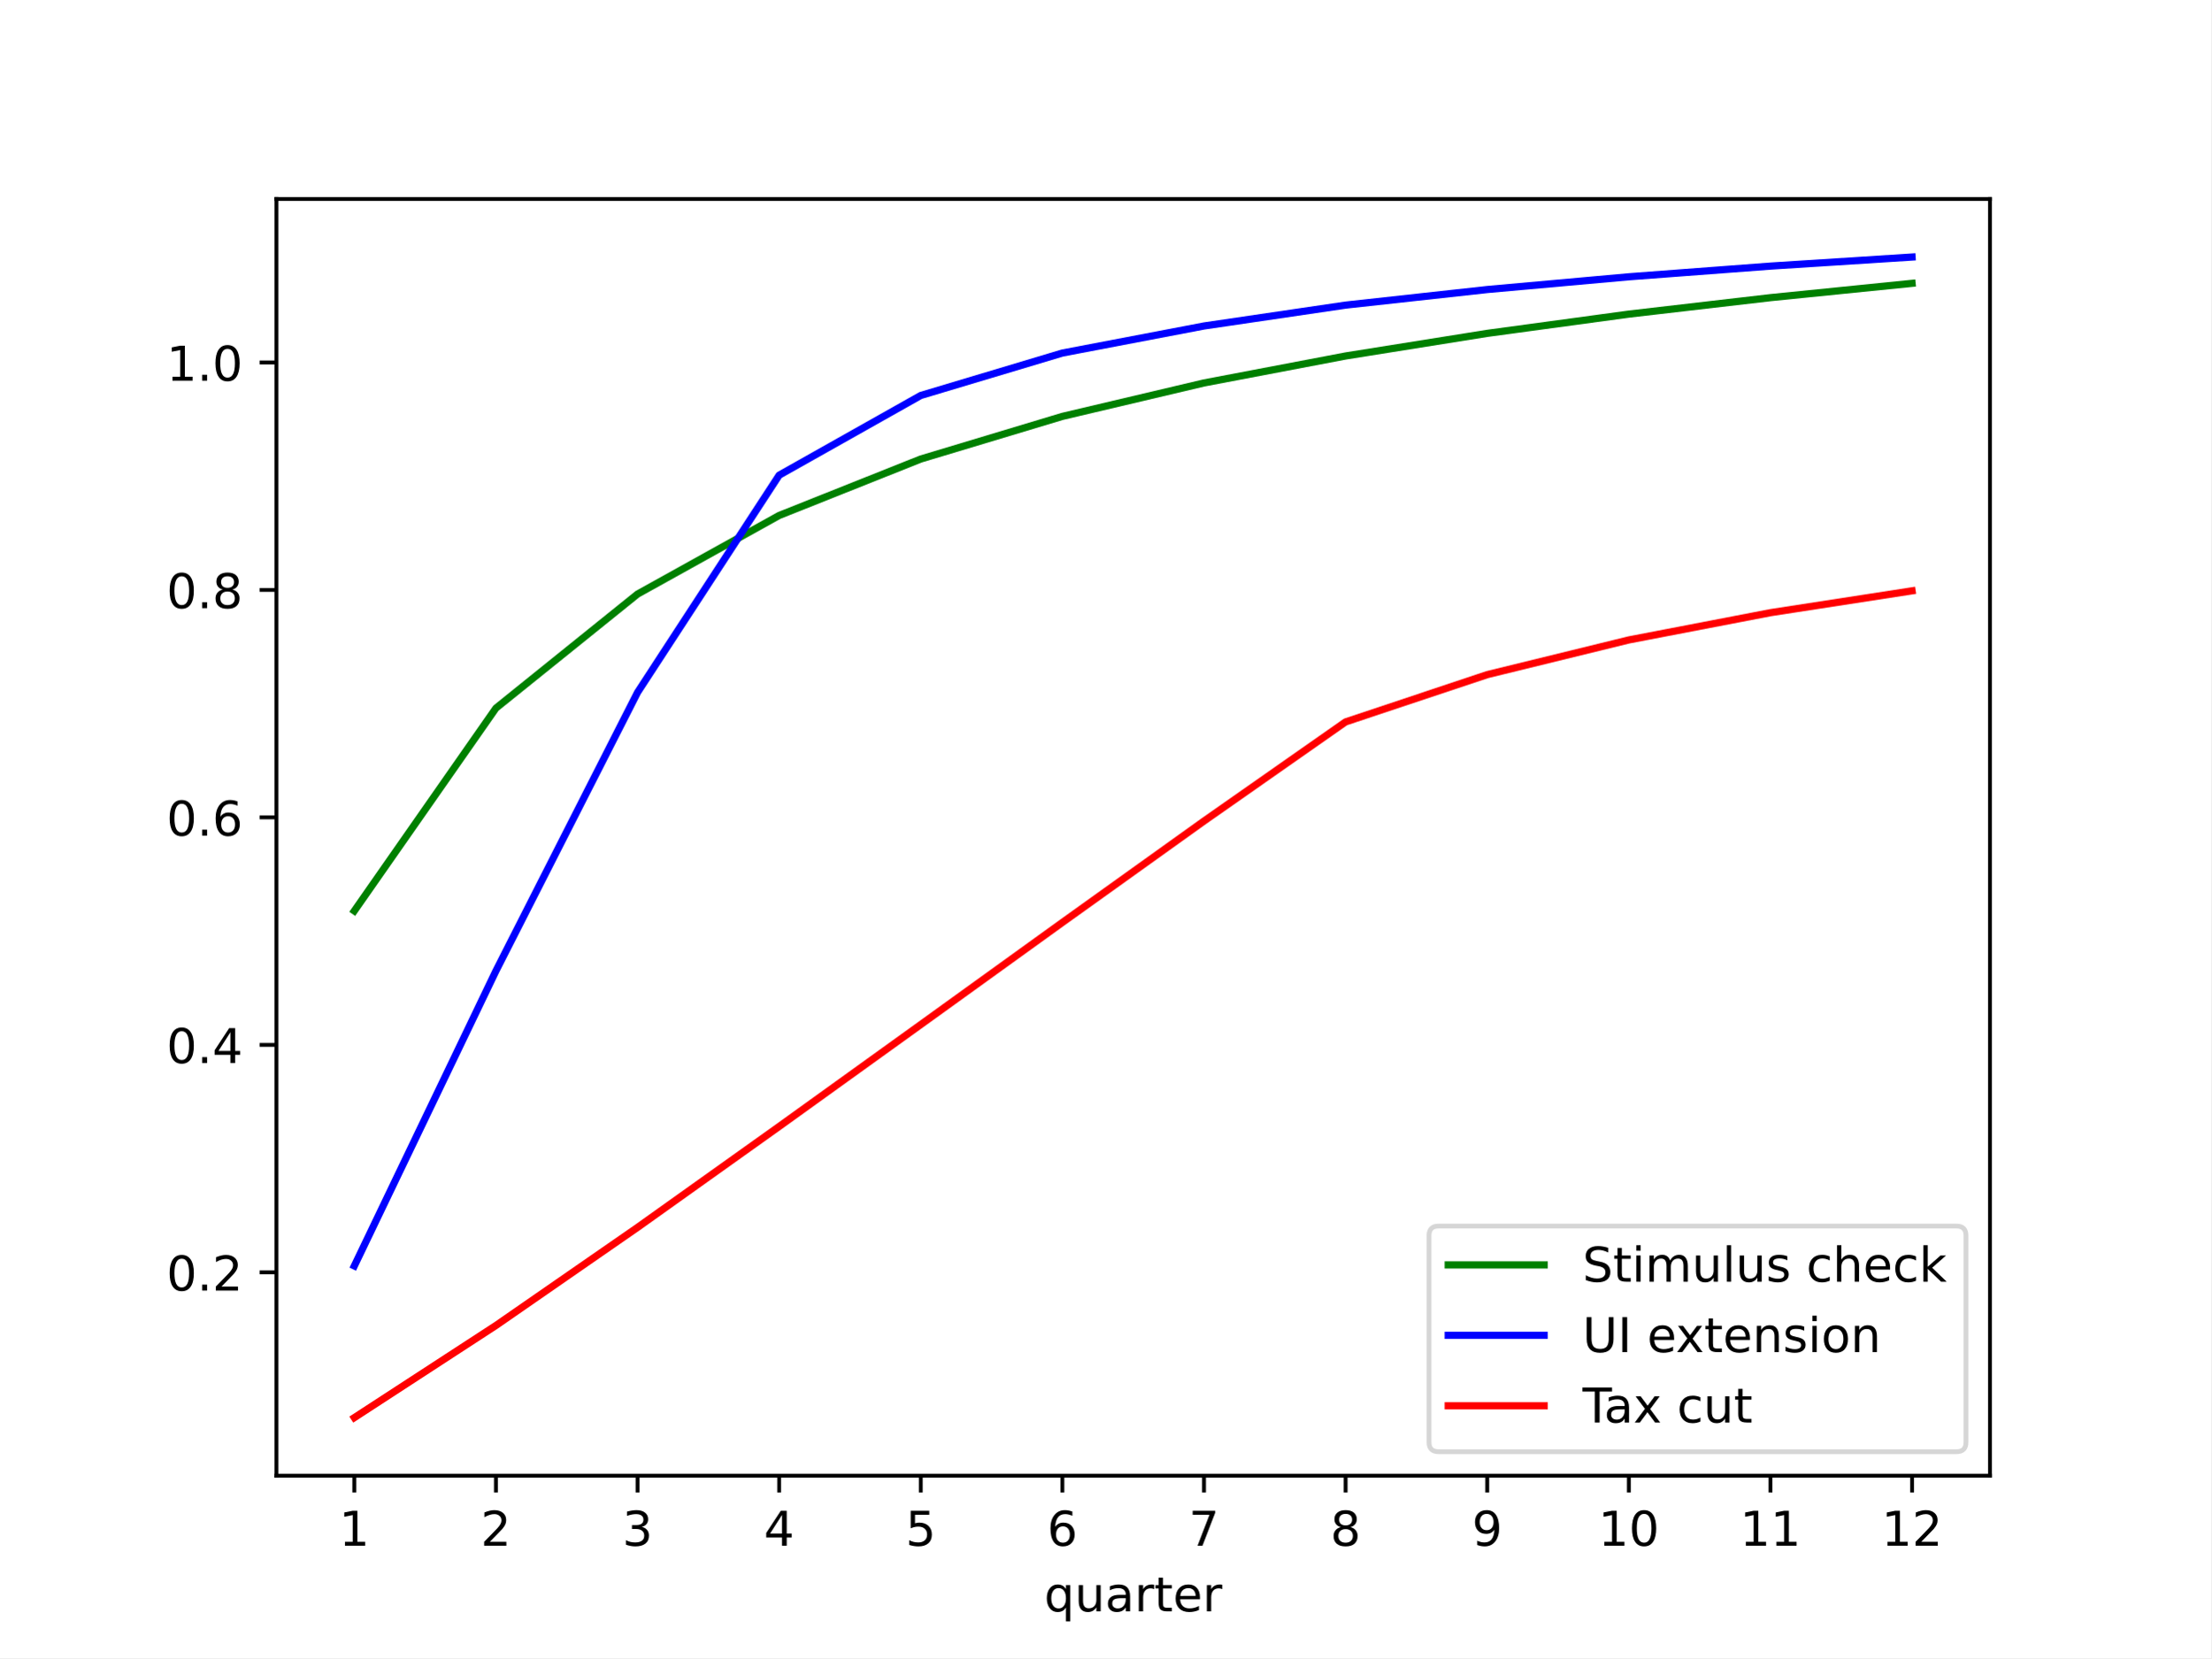
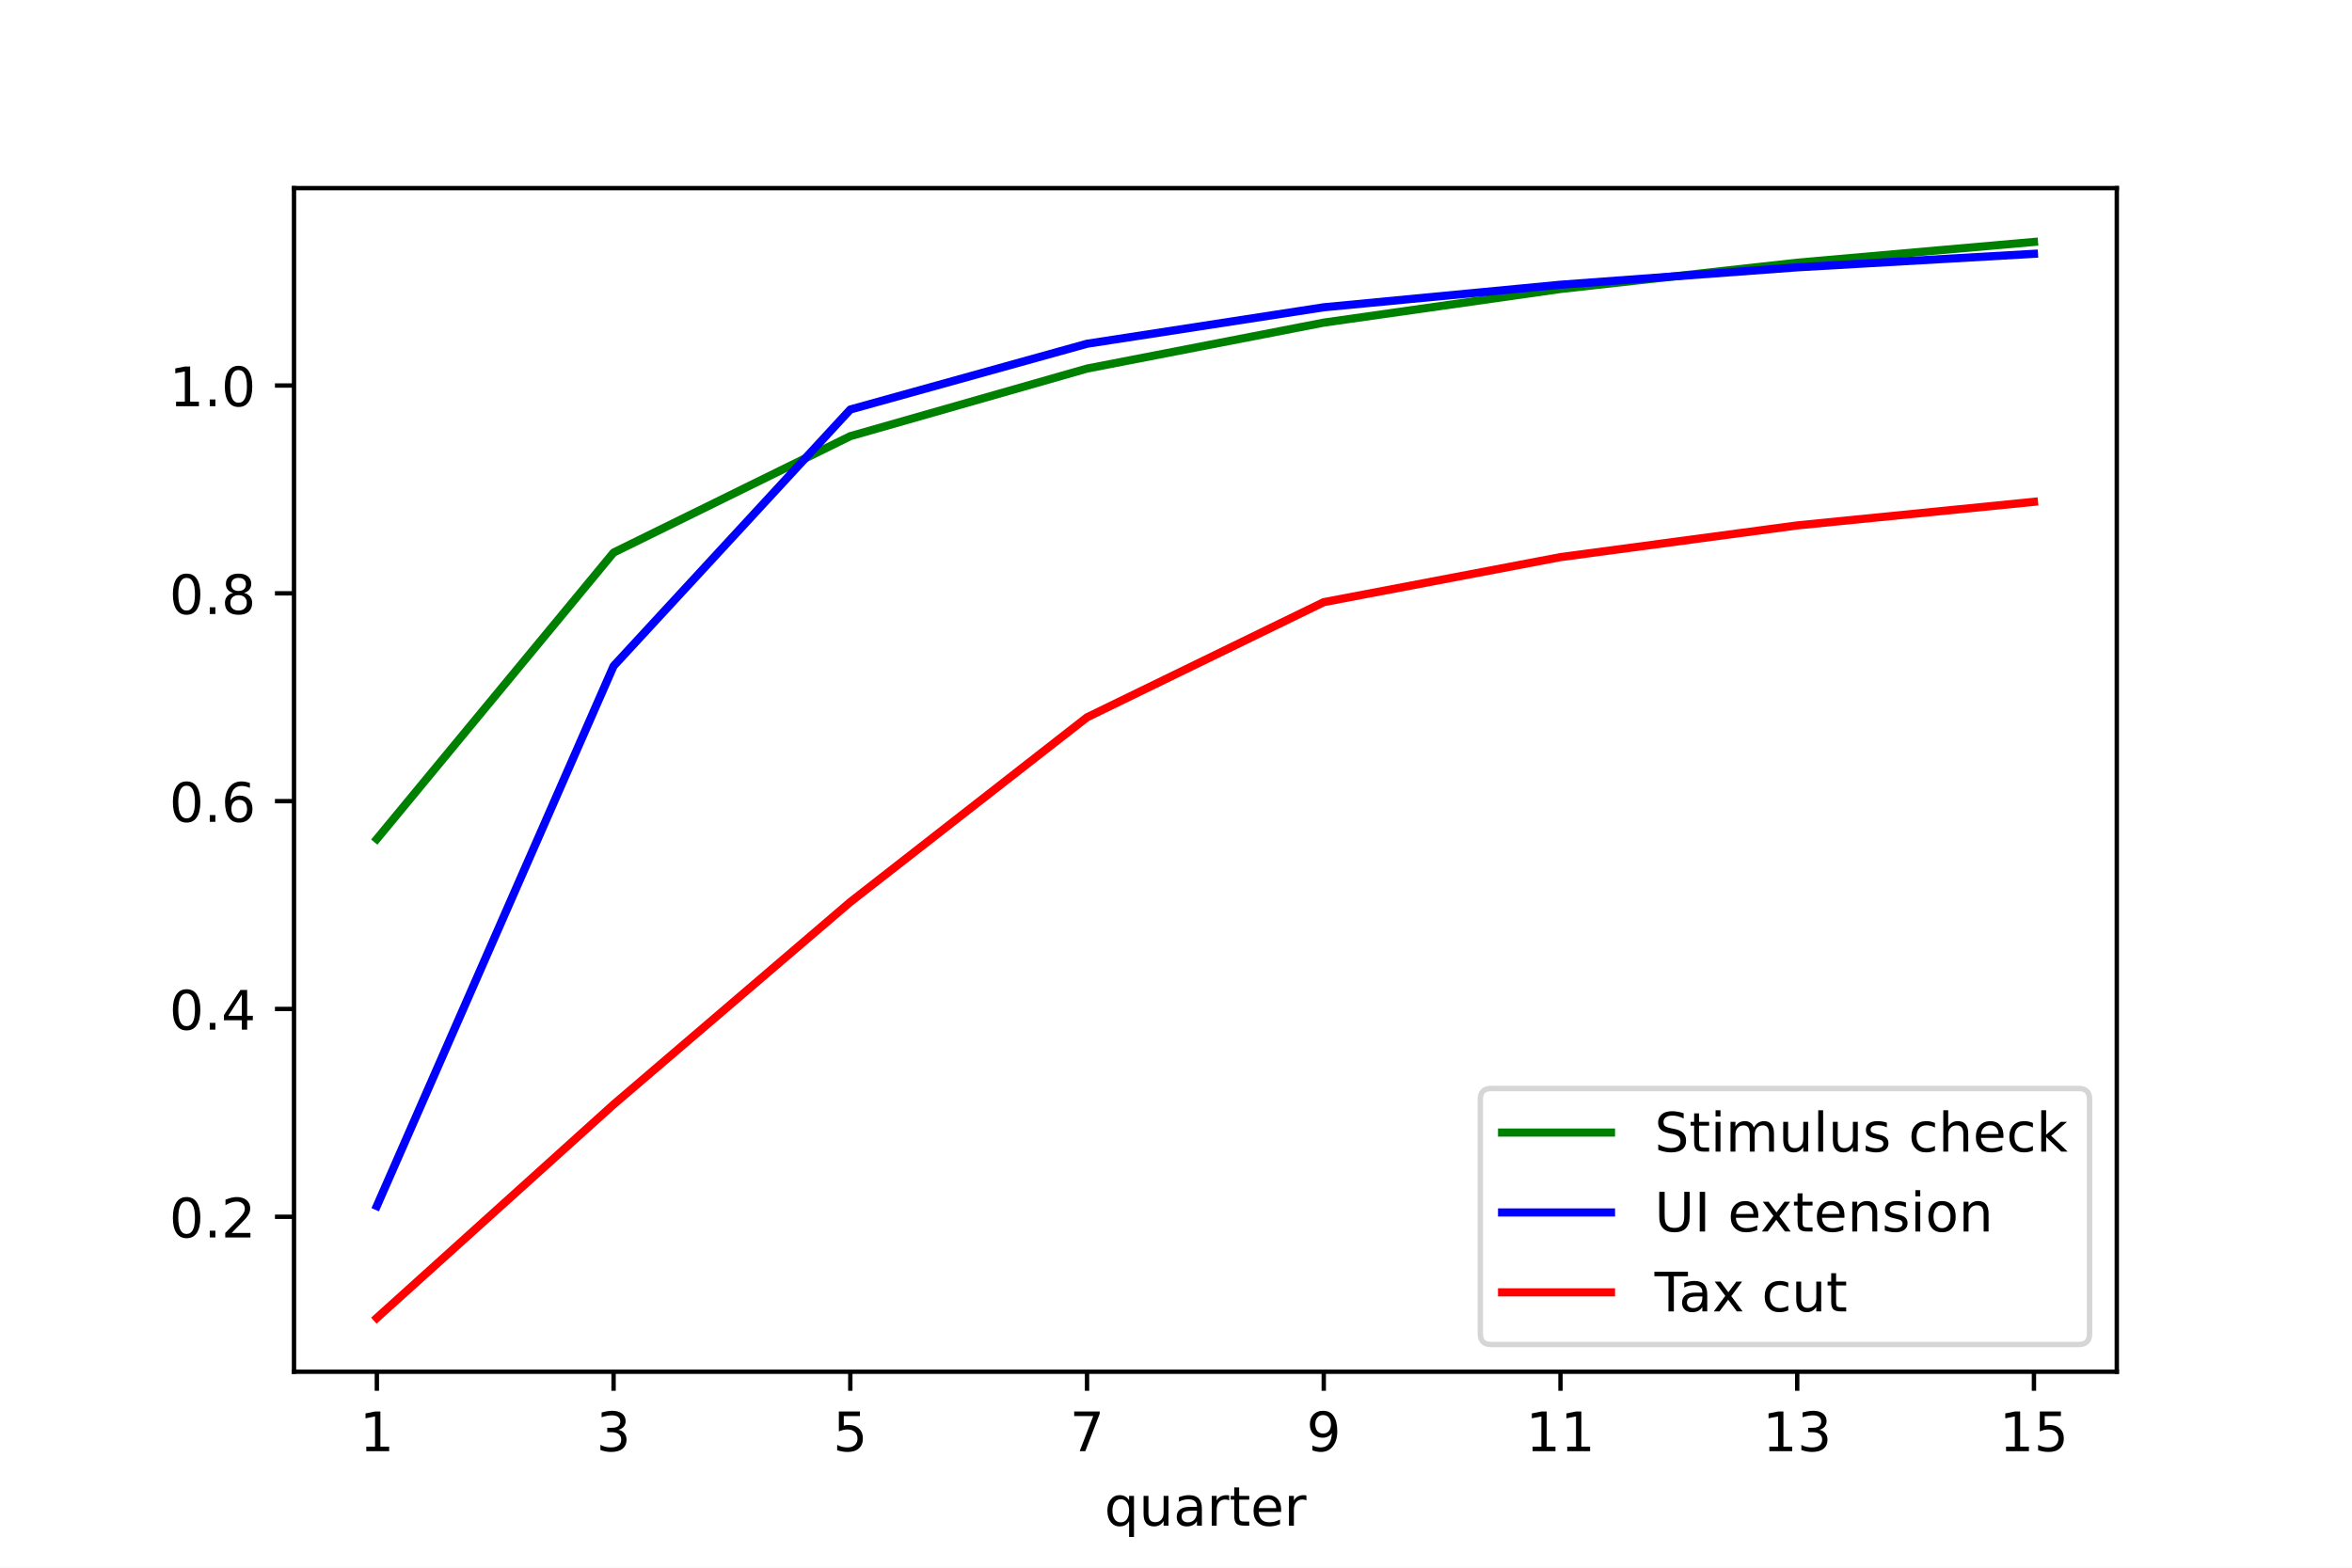
- <svg xmlns="http://www.w3.org/2000/svg" xmlns:xlink="http://www.w3.org/1999/xlink" width="460.8pt" height="345.6pt" viewBox="0 0 460.8 345.6" version="1.1">
+ <svg xmlns="http://www.w3.org/2000/svg" xmlns:xlink="http://www.w3.org/1999/xlink" width="432pt" height="288pt" viewBox="0 0 432 288" version="1.1">
  <defs>
    <style type="text/css">*{stroke-linejoin: round; stroke-linecap: butt}</style>
  </defs>
  <g id="figure_1">
    <g id="patch_1">
-       <path d="M 0 345.6  L 460.8 345.6  L 460.8 0  L 0 0  z " style="fill: #ffffff" />
+       <path d="M 0 288  L 432 288  L 432 0  L 0 0  z " style="fill: #ffffff" />
    </g>
    <g id="axes_1">
      <g id="patch_2">
-         <path d="M 57.6 307.584  L 414.72 307.584  L 414.72 41.472  L 57.6 41.472  z " style="fill: #ffffff" />
+         <path d="M 54 252  L 388.8 252  L 388.8 34.56  L 54 34.56  z " style="fill: #ffffff" />
      </g>
      <g id="matplotlib.axis_1">
        <g id="xtick_1">
          <g id="line2d_1">
            <defs>
-               <path id="mb9ecfe383b" d="M 0 0  L 0 3.5  " style="stroke: #000000; stroke-width: 0.8" />
-             </defs>
-             <g>
-               <use xlink:href="#mb9ecfe383b" x="73.833" y="307.584" style="stroke: #000000; stroke-width: 0.8" />
+               <path id="mbc974ca78f" d="M 0 0  L 0 3.5  " style="stroke: #000000; stroke-width: 0.8" />
+             </defs>
+             <g>
+               <use xlink:href="#mbc974ca78f" x="69.218" y="252" style="stroke: #000000; stroke-width: 0.8" />
            </g>
          </g>
          <g id="text_1">
-             <g transform="translate(70.65148 322.1824) scale(0.1 -0.1)">
+             <g transform="translate(66.03693 266.5984)scale(0.1 -0.1)">
              <defs>
                <path id="DejaVuSans-31" d="M 794 531  L 1825 531  L 1825 4091  L 703 3866  L 703 4441  L 1819 4666  L 2450 4666  L 2450 531  L 3481 531  L 3481 0  L 794 0  L 794 531  z " transform="scale(0.015625)" />
              </defs>
              <use xlink:href="#DejaVuSans-31" />
            </g>
          </g>
        </g>
        <g id="xtick_2">
          <g id="line2d_2">
            <g>
-               <use xlink:href="#mb9ecfe383b" x="103.347" y="307.584" style="stroke: #000000; stroke-width: 0.8" />
+               <use xlink:href="#mbc974ca78f" x="112.699" y="252" style="stroke: #000000; stroke-width: 0.8" />
            </g>
          </g>
          <g id="text_2">
-             <g transform="translate(100.1655 322.1824) scale(0.1 -0.1)">
-               <defs>
-                 <path id="DejaVuSans-32" d="M 1228 531  L 3431 531  L 3431 0  L 469 0  L 469 531  Q 828 903 1448 1529  Q 2069 2156 2228 2338  Q 2531 2678 2651 2914  Q 2772 3150 2772 3378  Q 2772 3750 2511 3984  Q 2250 4219 1831 4219  Q 1534 4219 1204 4116  Q 875 4013 500 3803  L 500 4441  Q 881 4594 1212 4672  Q 1544 4750 1819 4750  Q 2544 4750 2975 4387  Q 3406 4025 3406 3419  Q 3406 3131 3298 2873  Q 3191 2616 2906 2266  Q 2828 2175 2409 1742  Q 1991 1309 1228 531  z " transform="scale(0.015625)" />
-               </defs>
-               <use xlink:href="#DejaVuSans-32" />
+             <g transform="translate(109.5175 266.5984)scale(0.1 -0.1)">
+               <defs>
+                 <path id="DejaVuSans-33" d="M 2597 2516  Q 3050 2419 3304 2112  Q 3559 1806 3559 1356  Q 3559 666 3084 287  Q 2609 -91 1734 -91  Q 1441 -91 1130 -33  Q 819 25 488 141  L 488 750  Q 750 597 1062 519  Q 1375 441 1716 441  Q 2309 441 2620 675  Q 2931 909 2931 1356  Q 2931 1769 2642 2001  Q 2353 2234 1838 2234  L 1294 2234  L 1294 2753  L 1863 2753  Q 2328 2753 2575 2939  Q 2822 3125 2822 3475  Q 2822 3834 2567 4026  Q 2313 4219 1838 4219  Q 1578 4219 1281 4162  Q 984 4106 628 3988  L 628 4550  Q 988 4650 1302 4700  Q 1616 4750 1894 4750  Q 2613 4750 3031 4423  Q 3450 4097 3450 3541  Q 3450 3153 3228 2886  Q 3006 2619 2597 2516  z " transform="scale(0.015625)" />
+               </defs>
+               <use xlink:href="#DejaVuSans-33" />
            </g>
          </g>
        </g>
        <g id="xtick_3">
          <g id="line2d_3">
            <g>
-               <use xlink:href="#mb9ecfe383b" x="132.861" y="307.584" style="stroke: #000000; stroke-width: 0.8" />
+               <use xlink:href="#mbc974ca78f" x="156.179" y="252" style="stroke: #000000; stroke-width: 0.8" />
            </g>
          </g>
          <g id="text_3">
-             <g transform="translate(129.6796 322.1824) scale(0.1 -0.1)">
-               <defs>
-                 <path id="DejaVuSans-33" d="M 2597 2516  Q 3050 2419 3304 2112  Q 3559 1806 3559 1356  Q 3559 666 3084 287  Q 2609 -91 1734 -91  Q 1441 -91 1130 -33  Q 819 25 488 141  L 488 750  Q 750 597 1062 519  Q 1375 441 1716 441  Q 2309 441 2620 675  Q 2931 909 2931 1356  Q 2931 1769 2642 2001  Q 2353 2234 1838 2234  L 1294 2234  L 1294 2753  L 1863 2753  Q 2328 2753 2575 2939  Q 2822 3125 2822 3475  Q 2822 3834 2567 4026  Q 2313 4219 1838 4219  Q 1578 4219 1281 4162  Q 984 4106 628 3988  L 628 4550  Q 988 4650 1302 4700  Q 1616 4750 1894 4750  Q 2613 4750 3031 4423  Q 3450 4097 3450 3541  Q 3450 3153 3228 2886  Q 3006 2619 2597 2516  z " transform="scale(0.015625)" />
-               </defs>
-               <use xlink:href="#DejaVuSans-33" />
+             <g transform="translate(152.998 266.5984)scale(0.1 -0.1)">
+               <defs>
+                 <path id="DejaVuSans-35" d="M 691 4666  L 3169 4666  L 3169 4134  L 1269 4134  L 1269 2991  Q 1406 3038 1543 3061  Q 1681 3084 1819 3084  Q 2600 3084 3056 2656  Q 3513 2228 3513 1497  Q 3513 744 3044 326  Q 2575 -91 1722 -91  Q 1428 -91 1123 -41  Q 819 9 494 109  L 494 744  Q 775 591 1075 516  Q 1375 441 1709 441  Q 2250 441 2565 725  Q 2881 1009 2881 1497  Q 2881 1984 2565 2268  Q 2250 2553 1709 2553  Q 1456 2553 1204 2497  Q 953 2441 691 2322  L 691 4666  z " transform="scale(0.015625)" />
+               </defs>
+               <use xlink:href="#DejaVuSans-35" />
            </g>
          </g>
        </g>
        <g id="xtick_4">
          <g id="line2d_4">
            <g>
-               <use xlink:href="#mb9ecfe383b" x="162.375" y="307.584" style="stroke: #000000; stroke-width: 0.8" />
+               <use xlink:href="#mbc974ca78f" x="199.66" y="252" style="stroke: #000000; stroke-width: 0.8" />
            </g>
          </g>
          <g id="text_4">
-             <g transform="translate(159.1936 322.1824) scale(0.1 -0.1)">
-               <defs>
-                 <path id="DejaVuSans-34" d="M 2419 4116  L 825 1625  L 2419 1625  L 2419 4116  z M 2253 4666  L 3047 4666  L 3047 1625  L 3713 1625  L 3713 1100  L 3047 1100  L 3047 0  L 2419 0  L 2419 1100  L 313 1100  L 313 1709  L 2253 4666  z " transform="scale(0.015625)" />
-               </defs>
-               <use xlink:href="#DejaVuSans-34" />
+             <g transform="translate(196.4785 266.5984)scale(0.1 -0.1)">
+               <defs>
+                 <path id="DejaVuSans-37" d="M 525 4666  L 3525 4666  L 3525 4397  L 1831 0  L 1172 0  L 2766 4134  L 525 4134  L 525 4666  z " transform="scale(0.015625)" />
+               </defs>
+               <use xlink:href="#DejaVuSans-37" />
            </g>
          </g>
        </g>
        <g id="xtick_5">
          <g id="line2d_5">
            <g>
-               <use xlink:href="#mb9ecfe383b" x="191.889" y="307.584" style="stroke: #000000; stroke-width: 0.8" />
+               <use xlink:href="#mbc974ca78f" x="243.14" y="252" style="stroke: #000000; stroke-width: 0.8" />
            </g>
          </g>
          <g id="text_5">
-             <g transform="translate(188.7077 322.1824) scale(0.1 -0.1)">
-               <defs>
-                 <path id="DejaVuSans-35" d="M 691 4666  L 3169 4666  L 3169 4134  L 1269 4134  L 1269 2991  Q 1406 3038 1543 3061  Q 1681 3084 1819 3084  Q 2600 3084 3056 2656  Q 3513 2228 3513 1497  Q 3513 744 3044 326  Q 2575 -91 1722 -91  Q 1428 -91 1123 -41  Q 819 9 494 109  L 494 744  Q 775 591 1075 516  Q 1375 441 1709 441  Q 2250 441 2565 725  Q 2881 1009 2881 1497  Q 2881 1984 2565 2268  Q 2250 2553 1709 2553  Q 1456 2553 1204 2497  Q 953 2441 691 2322  L 691 4666  z " transform="scale(0.015625)" />
-               </defs>
-               <use xlink:href="#DejaVuSans-35" />
+             <g transform="translate(239.959 266.5984)scale(0.1 -0.1)">
+               <defs>
+                 <path id="DejaVuSans-39" d="M 703 97  L 703 672  Q 941 559 1184 500  Q 1428 441 1663 441  Q 2288 441 2617 861  Q 2947 1281 2994 2138  Q 2813 1869 2534 1725  Q 2256 1581 1919 1581  Q 1219 1581 811 2004  Q 403 2428 403 3163  Q 403 3881 828 4315  Q 1253 4750 1959 4750  Q 2769 4750 3195 4129  Q 3622 3509 3622 2328  Q 3622 1225 3098 567  Q 2575 -91 1691 -91  Q 1453 -91 1209 -44  Q 966 3 703 97  z M 1959 2075  Q 2384 2075 2632 2365  Q 2881 2656 2881 3163  Q 2881 3666 2632 3958  Q 2384 4250 1959 4250  Q 1534 4250 1286 3958  Q 1038 3666 1038 3163  Q 1038 2656 1286 2365  Q 1534 2075 1959 2075  z " transform="scale(0.015625)" />
+               </defs>
+               <use xlink:href="#DejaVuSans-39" />
            </g>
          </g>
        </g>
        <g id="xtick_6">
          <g id="line2d_6">
            <g>
-               <use xlink:href="#mb9ecfe383b" x="221.403" y="307.584" style="stroke: #000000; stroke-width: 0.8" />
+               <use xlink:href="#mbc974ca78f" x="286.621" y="252" style="stroke: #000000; stroke-width: 0.8" />
            </g>
          </g>
          <g id="text_6">
-             <g transform="translate(218.2217 322.1824) scale(0.1 -0.1)">
-               <defs>
-                 <path id="DejaVuSans-36" d="M 2113 2584  Q 1688 2584 1439 2293  Q 1191 2003 1191 1497  Q 1191 994 1439 701  Q 1688 409 2113 409  Q 2538 409 2786 701  Q 3034 994 3034 1497  Q 3034 2003 2786 2293  Q 2538 2584 2113 2584  z M 3366 4563  L 3366 3988  Q 3128 4100 2886 4159  Q 2644 4219 2406 4219  Q 1781 4219 1451 3797  Q 1122 3375 1075 2522  Q 1259 2794 1537 2939  Q 1816 3084 2150 3084  Q 2853 3084 3261 2657  Q 3669 2231 3669 1497  Q 3669 778 3244 343  Q 2819 -91 2113 -91  Q 1303 -91 875 529  Q 447 1150 447 2328  Q 447 3434 972 4092  Q 1497 4750 2381 4750  Q 2619 4750 2861 4703  Q 3103 4656 3366 4563  z " transform="scale(0.015625)" />
-               </defs>
-               <use xlink:href="#DejaVuSans-36" />
+             <g transform="translate(280.2583 266.5984)scale(0.1 -0.1)">
+               <use xlink:href="#DejaVuSans-31" />
+               <use xlink:href="#DejaVuSans-31" x="63.623" />
            </g>
          </g>
        </g>
        <g id="xtick_7">
          <g id="line2d_7">
            <g>
-               <use xlink:href="#mb9ecfe383b" x="250.917" y="307.584" style="stroke: #000000; stroke-width: 0.8" />
+               <use xlink:href="#mbc974ca78f" x="330.101" y="252" style="stroke: #000000; stroke-width: 0.8" />
            </g>
          </g>
          <g id="text_7">
-             <g transform="translate(247.7358 322.1824) scale(0.1 -0.1)">
-               <defs>
-                 <path id="DejaVuSans-37" d="M 525 4666  L 3525 4666  L 3525 4397  L 1831 0  L 1172 0  L 2766 4134  L 525 4134  L 525 4666  z " transform="scale(0.015625)" />
-               </defs>
-               <use xlink:href="#DejaVuSans-37" />
+             <g transform="translate(323.7388 266.5984)scale(0.1 -0.1)">
+               <use xlink:href="#DejaVuSans-31" />
+               <use xlink:href="#DejaVuSans-33" x="63.623" />
            </g>
          </g>
        </g>
        <g id="xtick_8">
          <g id="line2d_8">
            <g>
-               <use xlink:href="#mb9ecfe383b" x="280.431" y="307.584" style="stroke: #000000; stroke-width: 0.8" />
+               <use xlink:href="#mbc974ca78f" x="373.582" y="252" style="stroke: #000000; stroke-width: 0.8" />
            </g>
          </g>
          <g id="text_8">
-             <g transform="translate(277.2498 322.1824) scale(0.1 -0.1)">
-               <defs>
-                 <path id="DejaVuSans-38" d="M 2034 2216  Q 1584 2216 1326 1975  Q 1069 1734 1069 1313  Q 1069 891 1326 650  Q 1584 409 2034 409  Q 2484 409 2743 651  Q 3003 894 3003 1313  Q 3003 1734 2745 1975  Q 2488 2216 2034 2216  z M 1403 2484  Q 997 2584 770 2862  Q 544 3141 544 3541  Q 544 4100 942 4425  Q 1341 4750 2034 4750  Q 2731 4750 3128 4425  Q 3525 4100 3525 3541  Q 3525 3141 3298 2862  Q 3072 2584 2669 2484  Q 3125 2378 3379 2068  Q 3634 1759 3634 1313  Q 3634 634 3220 271  Q 2806 -91 2034 -91  Q 1263 -91 848 271  Q 434 634 434 1313  Q 434 1759 690 2068  Q 947 2378 1403 2484  z M 1172 3481  Q 1172 3119 1398 2916  Q 1625 2713 2034 2713  Q 2441 2713 2670 2916  Q 2900 3119 2900 3481  Q 2900 3844 2670 4047  Q 2441 4250 2034 4250  Q 1625 4250 1398 4047  Q 1172 3844 1172 3481  z " transform="scale(0.015625)" />
-               </defs>
-               <use xlink:href="#DejaVuSans-38" />
-             </g>
-           </g>
-         </g>
-         <g id="xtick_9">
-           <g id="line2d_9">
-             <g>
-               <use xlink:href="#mb9ecfe383b" x="309.945" y="307.584" style="stroke: #000000; stroke-width: 0.8" />
-             </g>
-           </g>
-           <g id="text_9">
-             <g transform="translate(306.7639 322.1824) scale(0.1 -0.1)">
-               <defs>
-                 <path id="DejaVuSans-39" d="M 703 97  L 703 672  Q 941 559 1184 500  Q 1428 441 1663 441  Q 2288 441 2617 861  Q 2947 1281 2994 2138  Q 2813 1869 2534 1725  Q 2256 1581 1919 1581  Q 1219 1581 811 2004  Q 403 2428 403 3163  Q 403 3881 828 4315  Q 1253 4750 1959 4750  Q 2769 4750 3195 4129  Q 3622 3509 3622 2328  Q 3622 1225 3098 567  Q 2575 -91 1691 -91  Q 1453 -91 1209 -44  Q 966 3 703 97  z M 1959 2075  Q 2384 2075 2632 2365  Q 2881 2656 2881 3163  Q 2881 3666 2632 3958  Q 2384 4250 1959 4250  Q 1534 4250 1286 3958  Q 1038 3666 1038 3163  Q 1038 2656 1286 2365  Q 1534 2075 1959 2075  z " transform="scale(0.015625)" />
-               </defs>
-               <use xlink:href="#DejaVuSans-39" />
-             </g>
-           </g>
-         </g>
-         <g id="xtick_10">
-           <g id="line2d_10">
-             <g>
-               <use xlink:href="#mb9ecfe383b" x="339.459" y="307.584" style="stroke: #000000; stroke-width: 0.8" />
-             </g>
-           </g>
-           <g id="text_10">
-             <g transform="translate(333.0967 322.1824) scale(0.1 -0.1)">
-               <defs>
-                 <path id="DejaVuSans-30" d="M 2034 4250  Q 1547 4250 1301 3770  Q 1056 3291 1056 2328  Q 1056 1369 1301 889  Q 1547 409 2034 409  Q 2525 409 2770 889  Q 3016 1369 3016 2328  Q 3016 3291 2770 3770  Q 2525 4250 2034 4250  z M 2034 4750  Q 2819 4750 3233 4129  Q 3647 3509 3647 2328  Q 3647 1150 3233 529  Q 2819 -91 2034 -91  Q 1250 -91 836 529  Q 422 1150 422 2328  Q 422 3509 836 4129  Q 1250 4750 2034 4750  z " transform="scale(0.015625)" />
-               </defs>
-               <use xlink:href="#DejaVuSans-31" />
-               <use xlink:href="#DejaVuSans-30" x="63.623" />
-             </g>
-           </g>
-         </g>
-         <g id="xtick_11">
-           <g id="line2d_11">
-             <g>
-               <use xlink:href="#mb9ecfe383b" x="368.973" y="307.584" style="stroke: #000000; stroke-width: 0.8" />
-             </g>
-           </g>
-           <g id="text_11">
-             <g transform="translate(362.6107 322.1824) scale(0.1 -0.1)">
-               <use xlink:href="#DejaVuSans-31" />
-               <use xlink:href="#DejaVuSans-31" x="63.623" />
-             </g>
-           </g>
-         </g>
-         <g id="xtick_12">
-           <g id="line2d_12">
-             <g>
-               <use xlink:href="#mb9ecfe383b" x="398.487" y="307.584" style="stroke: #000000; stroke-width: 0.8" />
-             </g>
-           </g>
-           <g id="text_12">
-             <g transform="translate(392.1248 322.1824) scale(0.1 -0.1)">
-               <use xlink:href="#DejaVuSans-31" />
-               <use xlink:href="#DejaVuSans-32" x="63.623" />
-             </g>
-           </g>
-         </g>
-         <g id="text_13">
-           <g transform="translate(217.6053 335.8606) scale(0.1 -0.1)">
+             <g transform="translate(367.2193 266.5984)scale(0.1 -0.1)">
+               <use xlink:href="#DejaVuSans-31" />
+               <use xlink:href="#DejaVuSans-35" x="63.623" />
+             </g>
+           </g>
+         </g>
+         <g id="text_9">
+           <g transform="translate(202.8453 280.2766)scale(0.1 -0.1)">
            <defs>
              <path id="DejaVuSans-71" d="M 947 1747  Q 947 1113 1208 752  Q 1469 391 1925 391  Q 2381 391 2643 752  Q 2906 1113 2906 1747  Q 2906 2381 2643 2742  Q 2381 3103 1925 3103  Q 1469 3103 1208 2742  Q 947 2381 947 1747  z M 2906 525  Q 2725 213 2448 61  Q 2172 -91 1784 -91  Q 1150 -91 751 415  Q 353 922 353 1747  Q 353 2572 751 3078  Q 1150 3584 1784 3584  Q 2172 3584 2448 3432  Q 2725 3281 2906 2969  L 2906 3500  L 3481 3500  L 3481 -1331  L 2906 -1331  L 2906 525  z " transform="scale(0.015625)" />
              <path id="DejaVuSans-75" d="M 544 1381  L 544 3500  L 1119 3500  L 1119 1403  Q 1119 906 1312 657  Q 1506 409 1894 409  Q 2359 409 2629 706  Q 2900 1003 2900 1516  L 2900 3500  L 3475 3500  L 3475 0  L 2900 0  L 2900 538  Q 2691 219 2414 64  Q 2138 -91 1772 -91  Q 1169 -91 856 284  Q 544 659 544 1381  z M 1991 3584  L 1991 3584  z " transform="scale(0.015625)" />
              <path id="DejaVuSans-61" d="M 2194 1759  Q 1497 1759 1228 1600  Q 959 1441 959 1056  Q 959 750 1161 570  Q 1363 391 1709 391  Q 2188 391 2477 730  Q 2766 1069 2766 1631  L 2766 1759  L 2194 1759  z M 3341 1997  L 3341 0  L 2766 0  L 2766 531  Q 2569 213 2275 61  Q 1981 -91 1556 -91  Q 1019 -91 701 211  Q 384 513 384 1019  Q 384 1609 779 1909  Q 1175 2209 1959 2209  L 2766 2209  L 2766 2266  Q 2766 2663 2505 2880  Q 2244 3097 1772 3097  Q 1472 3097 1187 3025  Q 903 2953 641 2809  L 641 3341  Q 956 3463 1253 3523  Q 1550 3584 1831 3584  Q 2591 3584 2966 3190  Q 3341 2797 3341 1997  z " transform="scale(0.015625)" />
              <path id="DejaVuSans-72" d="M 2631 2963  Q 2534 3019 2420 3045  Q 2306 3072 2169 3072  Q 1681 3072 1420 2755  Q 1159 2438 1159 1844  L 1159 0  L 581 0  L 581 3500  L 1159 3500  L 1159 2956  Q 1341 3275 1631 3429  Q 1922 3584 2338 3584  Q 2397 3584 2469 3576  Q 2541 3569 2628 3553  L 2631 2963  z " transform="scale(0.015625)" />
              <path id="DejaVuSans-74" d="M 1172 4494  L 1172 3500  L 2356 3500  L 2356 3053  L 1172 3053  L 1172 1153  Q 1172 725 1289 603  Q 1406 481 1766 481  L 2356 481  L 2356 0  L 1766 0  Q 1100 0 847 248  Q 594 497 594 1153  L 594 3053  L 172 3053  L 172 3500  L 594 3500  L 594 4494  L 1172 4494  z " transform="scale(0.015625)" />
              <path id="DejaVuSans-65" d="M 3597 1894  L 3597 1613  L 953 1613  Q 991 1019 1311 708  Q 1631 397 2203 397  Q 2534 397 2845 478  Q 3156 559 3463 722  L 3463 178  Q 3153 47 2828 -22  Q 2503 -91 2169 -91  Q 1331 -91 842 396  Q 353 884 353 1716  Q 353 2575 817 3079  Q 1281 3584 2069 3584  Q 2775 3584 3186 3129  Q 3597 2675 3597 1894  z M 3022 2063  Q 3016 2534 2758 2815  Q 2500 3097 2075 3097  Q 1594 3097 1305 2825  Q 1016 2553 972 2059  L 3022 2063  z " transform="scale(0.015625)" />
            </defs>
            <use xlink:href="#DejaVuSans-71" />
            <use xlink:href="#DejaVuSans-75" x="63.477" />
            <use xlink:href="#DejaVuSans-61" x="126.855" />
            <use xlink:href="#DejaVuSans-72" x="188.135" />
            <use xlink:href="#DejaVuSans-74" x="229.248" />
            <use xlink:href="#DejaVuSans-65" x="268.457" />
            <use xlink:href="#DejaVuSans-72" x="329.98" />
          </g>
        </g>
      </g>
      <g id="matplotlib.axis_2">
        <g id="ytick_1">
+           <g id="line2d_9">
+             <defs>
+               <path id="m4ca536d906" d="M 0 0  L -3.5 0  " style="stroke: #000000; stroke-width: 0.8" />
+             </defs>
+             <g>
+               <use xlink:href="#m4ca536d906" x="54" y="223.532" style="stroke: #000000; stroke-width: 0.8" />
+             </g>
+           </g>
+           <g id="text_10">
+             <g transform="translate(31.09688 227.3312)scale(0.1 -0.1)">
+               <defs>
+                 <path id="DejaVuSans-30" d="M 2034 4250  Q 1547 4250 1301 3770  Q 1056 3291 1056 2328  Q 1056 1369 1301 889  Q 1547 409 2034 409  Q 2525 409 2770 889  Q 3016 1369 3016 2328  Q 3016 3291 2770 3770  Q 2525 4250 2034 4250  z M 2034 4750  Q 2819 4750 3233 4129  Q 3647 3509 3647 2328  Q 3647 1150 3233 529  Q 2819 -91 2034 -91  Q 1250 -91 836 529  Q 422 1150 422 2328  Q 422 3509 836 4129  Q 1250 4750 2034 4750  z " transform="scale(0.015625)" />
+                 <path id="DejaVuSans-2e" d="M 684 794  L 1344 794  L 1344 0  L 684 0  L 684 794  z " transform="scale(0.015625)" />
+                 <path id="DejaVuSans-32" d="M 1228 531  L 3431 531  L 3431 0  L 469 0  L 469 531  Q 828 903 1448 1529  Q 2069 2156 2228 2338  Q 2531 2678 2651 2914  Q 2772 3150 2772 3378  Q 2772 3750 2511 3984  Q 2250 4219 1831 4219  Q 1534 4219 1204 4116  Q 875 4013 500 3803  L 500 4441  Q 881 4594 1212 4672  Q 1544 4750 1819 4750  Q 2544 4750 2975 4387  Q 3406 4025 3406 3419  Q 3406 3131 3298 2873  Q 3191 2616 2906 2266  Q 2828 2175 2409 1742  Q 1991 1309 1228 531  z " transform="scale(0.015625)" />
+               </defs>
+               <use xlink:href="#DejaVuSans-30" />
+               <use xlink:href="#DejaVuSans-2e" x="63.623" />
+               <use xlink:href="#DejaVuSans-32" x="95.41" />
+             </g>
+           </g>
+         </g>
+         <g id="ytick_2">
+           <g id="line2d_10">
+             <g>
+               <use xlink:href="#m4ca536d906" x="54" y="185.355" style="stroke: #000000; stroke-width: 0.8" />
+             </g>
+           </g>
+           <g id="text_11">
+             <g transform="translate(31.09688 189.1547)scale(0.1 -0.1)">
+               <defs>
+                 <path id="DejaVuSans-34" d="M 2419 4116  L 825 1625  L 2419 1625  L 2419 4116  z M 2253 4666  L 3047 4666  L 3047 1625  L 3713 1625  L 3713 1100  L 3047 1100  L 3047 0  L 2419 0  L 2419 1100  L 313 1100  L 313 1709  L 2253 4666  z " transform="scale(0.015625)" />
+               </defs>
+               <use xlink:href="#DejaVuSans-30" />
+               <use xlink:href="#DejaVuSans-2e" x="63.623" />
+               <use xlink:href="#DejaVuSans-34" x="95.41" />
+             </g>
+           </g>
+         </g>
+         <g id="ytick_3">
+           <g id="line2d_11">
+             <g>
+               <use xlink:href="#m4ca536d906" x="54" y="147.179" style="stroke: #000000; stroke-width: 0.8" />
+             </g>
+           </g>
+           <g id="text_12">
+             <g transform="translate(31.09688 150.9782)scale(0.1 -0.1)">
+               <defs>
+                 <path id="DejaVuSans-36" d="M 2113 2584  Q 1688 2584 1439 2293  Q 1191 2003 1191 1497  Q 1191 994 1439 701  Q 1688 409 2113 409  Q 2538 409 2786 701  Q 3034 994 3034 1497  Q 3034 2003 2786 2293  Q 2538 2584 2113 2584  z M 3366 4563  L 3366 3988  Q 3128 4100 2886 4159  Q 2644 4219 2406 4219  Q 1781 4219 1451 3797  Q 1122 3375 1075 2522  Q 1259 2794 1537 2939  Q 1816 3084 2150 3084  Q 2853 3084 3261 2657  Q 3669 2231 3669 1497  Q 3669 778 3244 343  Q 2819 -91 2113 -91  Q 1303 -91 875 529  Q 447 1150 447 2328  Q 447 3434 972 4092  Q 1497 4750 2381 4750  Q 2619 4750 2861 4703  Q 3103 4656 3366 4563  z " transform="scale(0.015625)" />
+               </defs>
+               <use xlink:href="#DejaVuSans-30" />
+               <use xlink:href="#DejaVuSans-2e" x="63.623" />
+               <use xlink:href="#DejaVuSans-36" x="95.41" />
+             </g>
+           </g>
+         </g>
+         <g id="ytick_4">
+           <g id="line2d_12">
+             <g>
+               <use xlink:href="#m4ca536d906" x="54" y="109.002" style="stroke: #000000; stroke-width: 0.8" />
+             </g>
+           </g>
+           <g id="text_13">
+             <g transform="translate(31.09688 112.8017)scale(0.1 -0.1)">
+               <defs>
+                 <path id="DejaVuSans-38" d="M 2034 2216  Q 1584 2216 1326 1975  Q 1069 1734 1069 1313  Q 1069 891 1326 650  Q 1584 409 2034 409  Q 2484 409 2743 651  Q 3003 894 3003 1313  Q 3003 1734 2745 1975  Q 2488 2216 2034 2216  z M 1403 2484  Q 997 2584 770 2862  Q 544 3141 544 3541  Q 544 4100 942 4425  Q 1341 4750 2034 4750  Q 2731 4750 3128 4425  Q 3525 4100 3525 3541  Q 3525 3141 3298 2862  Q 3072 2584 2669 2484  Q 3125 2378 3379 2068  Q 3634 1759 3634 1313  Q 3634 634 3220 271  Q 2806 -91 2034 -91  Q 1263 -91 848 271  Q 434 634 434 1313  Q 434 1759 690 2068  Q 947 2378 1403 2484  z M 1172 3481  Q 1172 3119 1398 2916  Q 1625 2713 2034 2713  Q 2441 2713 2670 2916  Q 2900 3119 2900 3481  Q 2900 3844 2670 4047  Q 2441 4250 2034 4250  Q 1625 4250 1398 4047  Q 1172 3844 1172 3481  z " transform="scale(0.015625)" />
+               </defs>
+               <use xlink:href="#DejaVuSans-30" />
+               <use xlink:href="#DejaVuSans-2e" x="63.623" />
+               <use xlink:href="#DejaVuSans-38" x="95.41" />
+             </g>
+           </g>
+         </g>
+         <g id="ytick_5">
          <g id="line2d_13">
-             <defs>
-               <path id="m7ac3bff55e" d="M 0 0  L -3.5 0  " style="stroke: #000000; stroke-width: 0.8" />
-             </defs>
-             <g>
-               <use xlink:href="#m7ac3bff55e" x="57.6" y="265.193" style="stroke: #000000; stroke-width: 0.8" />
+             <g>
+               <use xlink:href="#m4ca536d906" x="54" y="70.826" style="stroke: #000000; stroke-width: 0.8" />
            </g>
          </g>
          <g id="text_14">
-             <g transform="translate(34.69687 268.9919) scale(0.1 -0.1)">
-               <defs>
-                 <path id="DejaVuSans-2e" d="M 684 794  L 1344 794  L 1344 0  L 684 0  L 684 794  z " transform="scale(0.015625)" />
-               </defs>
-               <use xlink:href="#DejaVuSans-30" />
-               <use xlink:href="#DejaVuSans-2e" x="63.623" />
-               <use xlink:href="#DejaVuSans-32" x="95.41" />
-             </g>
-           </g>
-         </g>
-         <g id="ytick_2">
-           <g id="line2d_14">
-             <g>
-               <use xlink:href="#m7ac3bff55e" x="57.6" y="217.781" style="stroke: #000000; stroke-width: 0.8" />
-             </g>
-           </g>
-           <g id="text_15">
-             <g transform="translate(34.69687 221.5802) scale(0.1 -0.1)">
-               <use xlink:href="#DejaVuSans-30" />
-               <use xlink:href="#DejaVuSans-2e" x="63.623" />
-               <use xlink:href="#DejaVuSans-34" x="95.41" />
-             </g>
-           </g>
-         </g>
-         <g id="ytick_3">
-           <g id="line2d_15">
-             <g>
-               <use xlink:href="#m7ac3bff55e" x="57.6" y="170.369" style="stroke: #000000; stroke-width: 0.8" />
-             </g>
-           </g>
-           <g id="text_16">
-             <g transform="translate(34.69687 174.1686) scale(0.1 -0.1)">
-               <use xlink:href="#DejaVuSans-30" />
-               <use xlink:href="#DejaVuSans-2e" x="63.623" />
-               <use xlink:href="#DejaVuSans-36" x="95.41" />
-             </g>
-           </g>
-         </g>
-         <g id="ytick_4">
-           <g id="line2d_16">
-             <g>
-               <use xlink:href="#m7ac3bff55e" x="57.6" y="122.958" style="stroke: #000000; stroke-width: 0.8" />
-             </g>
-           </g>
-           <g id="text_17">
-             <g transform="translate(34.69687 126.7569) scale(0.1 -0.1)">
-               <use xlink:href="#DejaVuSans-30" />
-               <use xlink:href="#DejaVuSans-2e" x="63.623" />
-               <use xlink:href="#DejaVuSans-38" x="95.41" />
-             </g>
-           </g>
-         </g>
-         <g id="ytick_5">
-           <g id="line2d_17">
-             <g>
-               <use xlink:href="#m7ac3bff55e" x="57.6" y="75.546" style="stroke: #000000; stroke-width: 0.8" />
-             </g>
-           </g>
-           <g id="text_18">
-             <g transform="translate(34.69687 79.3453) scale(0.1 -0.1)">
+             <g transform="translate(31.09688 74.62515)scale(0.1 -0.1)">
              <use xlink:href="#DejaVuSans-31" />
              <use xlink:href="#DejaVuSans-2e" x="63.623" />
              <use xlink:href="#DejaVuSans-30" x="95.41" />
            </g>
          </g>
        </g>
      </g>
-       <g id="line2d_18">
-         <path d="M 73.833 189.861  L 103.347 147.6  L 132.861 123.821  L 162.375 107.433  L 191.889 95.67  L 221.403 86.783  L 250.917 79.812  L 280.431 74.192  L 309.945 69.478  L 339.459 65.464  L 368.973 62.033  L 398.487 59.047  " clip-path="url(#p1f973c4124)" style="fill: none; stroke: #008000; stroke-width: 1.5; stroke-linecap: square" />
-       </g>
-       <g id="line2d_19">
-         <path d="M 73.833 263.86  L 103.347 202.363  L 132.861 144.313  L 162.375 99.039  L 191.889 82.423  L 221.403 73.578  L 250.917 67.939  L 280.431 63.589  L 309.945 60.341  L 339.459 57.683  L 368.973 55.457  L 398.487 53.568  " clip-path="url(#p1f973c4124)" style="fill: none; stroke: #0000ff; stroke-width: 1.5; stroke-linecap: square" />
-       </g>
-       <g id="line2d_20">
-         <path d="M 73.833 295.488  L 103.347 276.277  L 132.861 255.834  L 162.375 234.793  L 191.889 213.552  L 221.403 192.268  L 250.917 171.128  L 280.431 150.462  L 309.945 140.613  L 339.459 133.378  L 368.973 127.698  L 398.487 123.141  " clip-path="url(#p1f973c4124)" style="fill: none; stroke: #ff0000; stroke-width: 1.5; stroke-linecap: square" />
+       <g id="line2d_14">
+         <path d="M 69.218 154.129  L 112.699 101.515  L 156.179 80.129  L 199.66 67.709  L 243.14 59.268  L 286.621 53.087  L 330.101 48.262  L 373.582 44.444  " clip-path="url(#pf252861061)" style="fill: none; stroke: #008000; stroke-width: 1.5; stroke-linecap: square" />
+       </g>
+       <g id="line2d_15">
+         <path d="M 69.218 221.553  L 112.699 122.36  L 156.179 75.23  L 199.66 63.15  L 243.14 56.45  L 286.621 52.308  L 330.101 49.109  L 373.582 46.628  " clip-path="url(#pf252861061)" style="fill: none; stroke: #0000ff; stroke-width: 1.5; stroke-linecap: square" />
+       </g>
+       <g id="line2d_16">
+         <path d="M 69.218 242.116  L 112.699 202.905  L 156.179 165.71  L 199.66 131.781  L 243.14 110.621  L 286.621 102.346  L 330.101 96.522  L 373.582 92.188  " clip-path="url(#pf252861061)" style="fill: none; stroke: #ff0000; stroke-width: 1.5; stroke-linecap: square" />
      </g>
      <g id="patch_3">
-         <path d="M 57.6 307.584  L 57.6 41.472  " style="fill: none; stroke: #000000; stroke-width: 0.8; stroke-linejoin: miter; stroke-linecap: square" />
+         <path d="M 54 252  L 54 34.56  " style="fill: none; stroke: #000000; stroke-width: 0.8; stroke-linejoin: miter; stroke-linecap: square" />
      </g>
      <g id="patch_4">
-         <path d="M 414.72 307.584  L 414.72 41.472  " style="fill: none; stroke: #000000; stroke-width: 0.8; stroke-linejoin: miter; stroke-linecap: square" />
+         <path d="M 388.8 252  L 388.8 34.56  " style="fill: none; stroke: #000000; stroke-width: 0.8; stroke-linejoin: miter; stroke-linecap: square" />
      </g>
      <g id="patch_5">
-         <path d="M 57.6 307.584  L 414.72 307.584  " style="fill: none; stroke: #000000; stroke-width: 0.8; stroke-linejoin: miter; stroke-linecap: square" />
+         <path d="M 54 252  L 388.8 252  " style="fill: none; stroke: #000000; stroke-width: 0.8; stroke-linejoin: miter; stroke-linecap: square" />
      </g>
      <g id="patch_6">
-         <path d="M 57.6 41.472  L 414.72 41.472  " style="fill: none; stroke: #000000; stroke-width: 0.8; stroke-linejoin: miter; stroke-linecap: square" />
+         <path d="M 54 34.56  L 388.8 34.56  " style="fill: none; stroke: #000000; stroke-width: 0.8; stroke-linejoin: miter; stroke-linecap: square" />
      </g>
      <g id="legend_1">
        <g id="patch_7">
-           <path d="M 299.814 302.584  L 407.72 302.584  Q 409.72 302.584 409.72 300.584  L 409.72 257.55  Q 409.72 255.55 407.72 255.55  L 299.814 255.55  Q 297.814 255.55 297.814 257.55  L 297.814 300.584  Q 297.814 302.584 299.814 302.584  z " style="fill: #ffffff; opacity: 0.8; stroke: #cccccc; stroke-linejoin: miter" />
-         </g>
-         <g id="line2d_21">
-           <path d="M 301.814 263.648  L 311.814 263.648  L 321.814 263.648  " style="fill: none; stroke: #008000; stroke-width: 1.5; stroke-linecap: square" />
-         </g>
-         <g id="text_19">
-           <g transform="translate(329.8138 267.1481) scale(0.1 -0.1)">
+           <path d="M 273.894 247  L 381.8 247  Q 383.8 247 383.8 245  L 383.8 201.966  Q 383.8 199.966 381.8 199.966  L 273.894 199.966  Q 271.894 199.966 271.894 201.966  L 271.894 245  Q 271.894 247 273.894 247  z " style="fill: #ffffff; opacity: 0.8; stroke: #cccccc; stroke-linejoin: miter" />
+         </g>
+         <g id="line2d_17">
+           <path d="M 275.894 208.064  L 285.894 208.064  L 295.894 208.064  " style="fill: none; stroke: #008000; stroke-width: 1.5; stroke-linecap: square" />
+         </g>
+         <g id="text_15">
+           <g transform="translate(303.8938 211.5641)scale(0.1 -0.1)">
            <defs>
              <path id="DejaVuSans-53" d="M 3425 4513  L 3425 3897  Q 3066 4069 2747 4153  Q 2428 4238 2131 4238  Q 1616 4238 1336 4038  Q 1056 3838 1056 3469  Q 1056 3159 1242 3001  Q 1428 2844 1947 2747  L 2328 2669  Q 3034 2534 3370 2195  Q 3706 1856 3706 1288  Q 3706 609 3251 259  Q 2797 -91 1919 -91  Q 1588 -91 1214 -16  Q 841 59 441 206  L 441 856  Q 825 641 1194 531  Q 1563 422 1919 422  Q 2459 422 2753 634  Q 3047 847 3047 1241  Q 3047 1584 2836 1778  Q 2625 1972 2144 2069  L 1759 2144  Q 1053 2284 737 2584  Q 422 2884 422 3419  Q 422 4038 858 4394  Q 1294 4750 2059 4750  Q 2388 4750 2728 4690  Q 3069 4631 3425 4513  z " transform="scale(0.015625)" />
              <path id="DejaVuSans-69" d="M 603 3500  L 1178 3500  L 1178 0  L 603 0  L 603 3500  z M 603 4863  L 1178 4863  L 1178 4134  L 603 4134  L 603 4863  z " transform="scale(0.015625)" />
              <path id="DejaVuSans-6d" d="M 3328 2828  Q 3544 3216 3844 3400  Q 4144 3584 4550 3584  Q 5097 3584 5394 3201  Q 5691 2819 5691 2113  L 5691 0  L 5113 0  L 5113 2094  Q 5113 2597 4934 2840  Q 4756 3084 4391 3084  Q 3944 3084 3684 2787  Q 3425 2491 3425 1978  L 3425 0  L 2847 0  L 2847 2094  Q 2847 2600 2669 2842  Q 2491 3084 2119 3084  Q 1678 3084 1418 2786  Q 1159 2488 1159 1978  L 1159 0  L 581 0  L 581 3500  L 1159 3500  L 1159 2956  Q 1356 3278 1631 3431  Q 1906 3584 2284 3584  Q 2666 3584 2933 3390  Q 3200 3197 3328 2828  z " transform="scale(0.015625)" />
              <path id="DejaVuSans-6c" d="M 603 4863  L 1178 4863  L 1178 0  L 603 0  L 603 4863  z " transform="scale(0.015625)" />
              <path id="DejaVuSans-73" d="M 2834 3397  L 2834 2853  Q 2591 2978 2328 3040  Q 2066 3103 1784 3103  Q 1356 3103 1142 2972  Q 928 2841 928 2578  Q 928 2378 1081 2264  Q 1234 2150 1697 2047  L 1894 2003  Q 2506 1872 2764 1633  Q 3022 1394 3022 966  Q 3022 478 2636 193  Q 2250 -91 1575 -91  Q 1294 -91 989 -36  Q 684 19 347 128  L 347 722  Q 666 556 975 473  Q 1284 391 1588 391  Q 1994 391 2212 530  Q 2431 669 2431 922  Q 2431 1156 2273 1281  Q 2116 1406 1581 1522  L 1381 1569  Q 847 1681 609 1914  Q 372 2147 372 2553  Q 372 3047 722 3315  Q 1072 3584 1716 3584  Q 2034 3584 2315 3537  Q 2597 3491 2834 3397  z " transform="scale(0.015625)" />
              <path id="DejaVuSans-20" transform="scale(0.015625)" />
              <path id="DejaVuSans-63" d="M 3122 3366  L 3122 2828  Q 2878 2963 2633 3030  Q 2388 3097 2138 3097  Q 1578 3097 1268 2742  Q 959 2388 959 1747  Q 959 1106 1268 751  Q 1578 397 2138 397  Q 2388 397 2633 464  Q 2878 531 3122 666  L 3122 134  Q 2881 22 2623 -34  Q 2366 -91 2075 -91  Q 1284 -91 818 406  Q 353 903 353 1747  Q 353 2603 823 3093  Q 1294 3584 2113 3584  Q 2378 3584 2631 3529  Q 2884 3475 3122 3366  z " transform="scale(0.015625)" />
              <path id="DejaVuSans-68" d="M 3513 2113  L 3513 0  L 2938 0  L 2938 2094  Q 2938 2591 2744 2837  Q 2550 3084 2163 3084  Q 1697 3084 1428 2787  Q 1159 2491 1159 1978  L 1159 0  L 581 0  L 581 4863  L 1159 4863  L 1159 2956  Q 1366 3272 1645 3428  Q 1925 3584 2291 3584  Q 2894 3584 3203 3211  Q 3513 2838 3513 2113  z " transform="scale(0.015625)" />
              <path id="DejaVuSans-6b" d="M 581 4863  L 1159 4863  L 1159 1991  L 2875 3500  L 3609 3500  L 1753 1863  L 3688 0  L 2938 0  L 1159 1709  L 1159 0  L 581 0  L 581 4863  z " transform="scale(0.015625)" />
            </defs>
            <use xlink:href="#DejaVuSans-53" />
            <use xlink:href="#DejaVuSans-74" x="63.477" />
            <use xlink:href="#DejaVuSans-69" x="102.686" />
            <use xlink:href="#DejaVuSans-6d" x="130.469" />
            <use xlink:href="#DejaVuSans-75" x="227.881" />
            <use xlink:href="#DejaVuSans-6c" x="291.26" />
            <use xlink:href="#DejaVuSans-75" x="319.043" />
            <use xlink:href="#DejaVuSans-73" x="382.422" />
            <use xlink:href="#DejaVuSans-20" x="434.521" />
            <use xlink:href="#DejaVuSans-63" x="466.309" />
            <use xlink:href="#DejaVuSans-68" x="521.289" />
            <use xlink:href="#DejaVuSans-65" x="584.668" />
            <use xlink:href="#DejaVuSans-63" x="646.191" />
            <use xlink:href="#DejaVuSans-6b" x="701.172" />
          </g>
        </g>
-         <g id="line2d_22">
-           <path d="M 301.814 278.326  L 311.814 278.326  L 321.814 278.326  " style="fill: none; stroke: #0000ff; stroke-width: 1.5; stroke-linecap: square" />
-         </g>
-         <g id="text_20">
-           <g transform="translate(329.8138 281.8262) scale(0.1 -0.1)">
+         <g id="line2d_18">
+           <path d="M 275.894 222.742  L 285.894 222.742  L 295.894 222.742  " style="fill: none; stroke: #0000ff; stroke-width: 1.5; stroke-linecap: square" />
+         </g>
+         <g id="text_16">
+           <g transform="translate(303.8938 226.2422)scale(0.1 -0.1)">
            <defs>
              <path id="DejaVuSans-55" d="M 556 4666  L 1191 4666  L 1191 1831  Q 1191 1081 1462 751  Q 1734 422 2344 422  Q 2950 422 3222 751  Q 3494 1081 3494 1831  L 3494 4666  L 4128 4666  L 4128 1753  Q 4128 841 3676 375  Q 3225 -91 2344 -91  Q 1459 -91 1007 375  Q 556 841 556 1753  L 556 4666  z " transform="scale(0.015625)" />
              <path id="DejaVuSans-49" d="M 628 4666  L 1259 4666  L 1259 0  L 628 0  L 628 4666  z " transform="scale(0.015625)" />
              <path id="DejaVuSans-78" d="M 3513 3500  L 2247 1797  L 3578 0  L 2900 0  L 1881 1375  L 863 0  L 184 0  L 1544 1831  L 300 3500  L 978 3500  L 1906 2253  L 2834 3500  L 3513 3500  z " transform="scale(0.015625)" />
              <path id="DejaVuSans-6e" d="M 3513 2113  L 3513 0  L 2938 0  L 2938 2094  Q 2938 2591 2744 2837  Q 2550 3084 2163 3084  Q 1697 3084 1428 2787  Q 1159 2491 1159 1978  L 1159 0  L 581 0  L 581 3500  L 1159 3500  L 1159 2956  Q 1366 3272 1645 3428  Q 1925 3584 2291 3584  Q 2894 3584 3203 3211  Q 3513 2838 3513 2113  z " transform="scale(0.015625)" />
              <path id="DejaVuSans-6f" d="M 1959 3097  Q 1497 3097 1228 2736  Q 959 2375 959 1747  Q 959 1119 1226 758  Q 1494 397 1959 397  Q 2419 397 2687 759  Q 2956 1122 2956 1747  Q 2956 2369 2687 2733  Q 2419 3097 1959 3097  z M 1959 3584  Q 2709 3584 3137 3096  Q 3566 2609 3566 1747  Q 3566 888 3137 398  Q 2709 -91 1959 -91  Q 1206 -91 779 398  Q 353 888 353 1747  Q 353 2609 779 3096  Q 1206 3584 1959 3584  z " transform="scale(0.015625)" />
            </defs>
            <use xlink:href="#DejaVuSans-55" />
            <use xlink:href="#DejaVuSans-49" x="73.193" />
            <use xlink:href="#DejaVuSans-20" x="102.686" />
            <use xlink:href="#DejaVuSans-65" x="134.473" />
            <use xlink:href="#DejaVuSans-78" x="194.246" />
            <use xlink:href="#DejaVuSans-74" x="253.426" />
            <use xlink:href="#DejaVuSans-65" x="292.635" />
            <use xlink:href="#DejaVuSans-6e" x="354.158" />
            <use xlink:href="#DejaVuSans-73" x="417.537" />
            <use xlink:href="#DejaVuSans-69" x="469.637" />
            <use xlink:href="#DejaVuSans-6f" x="497.42" />
            <use xlink:href="#DejaVuSans-6e" x="558.602" />
          </g>
        </g>
-         <g id="line2d_23">
-           <path d="M 301.814 293.004  L 311.814 293.004  L 321.814 293.004  " style="fill: none; stroke: #ff0000; stroke-width: 1.5; stroke-linecap: square" />
-         </g>
-         <g id="text_21">
-           <g transform="translate(329.8138 296.5043) scale(0.1 -0.1)">
+         <g id="line2d_19">
+           <path d="M 275.894 237.42  L 285.894 237.42  L 295.894 237.42  " style="fill: none; stroke: #ff0000; stroke-width: 1.5; stroke-linecap: square" />
+         </g>
+         <g id="text_17">
+           <g transform="translate(303.8938 240.9203)scale(0.1 -0.1)">
            <defs>
              <path id="DejaVuSans-54" d="M -19 4666  L 3928 4666  L 3928 4134  L 2272 4134  L 2272 0  L 1638 0  L 1638 4134  L -19 4134  L -19 4666  z " transform="scale(0.015625)" />
            </defs>
            <use xlink:href="#DejaVuSans-54" />
            <use xlink:href="#DejaVuSans-61" x="44.584" />
            <use xlink:href="#DejaVuSans-78" x="105.863" />
            <use xlink:href="#DejaVuSans-20" x="165.043" />
            <use xlink:href="#DejaVuSans-63" x="196.83" />
            <use xlink:href="#DejaVuSans-75" x="251.811" />
            <use xlink:href="#DejaVuSans-74" x="315.189" />
          </g>
        </g>
      </g>
    </g>
  </g>
  <defs>
-     <clipPath id="p1f973c4124">
-       <rect x="57.6" y="41.472" width="357.12" height="266.112" />
+     <clipPath id="pf252861061">
+       <rect x="54" y="34.56" width="334.8" height="217.44" />
    </clipPath>
  </defs>
</svg>
